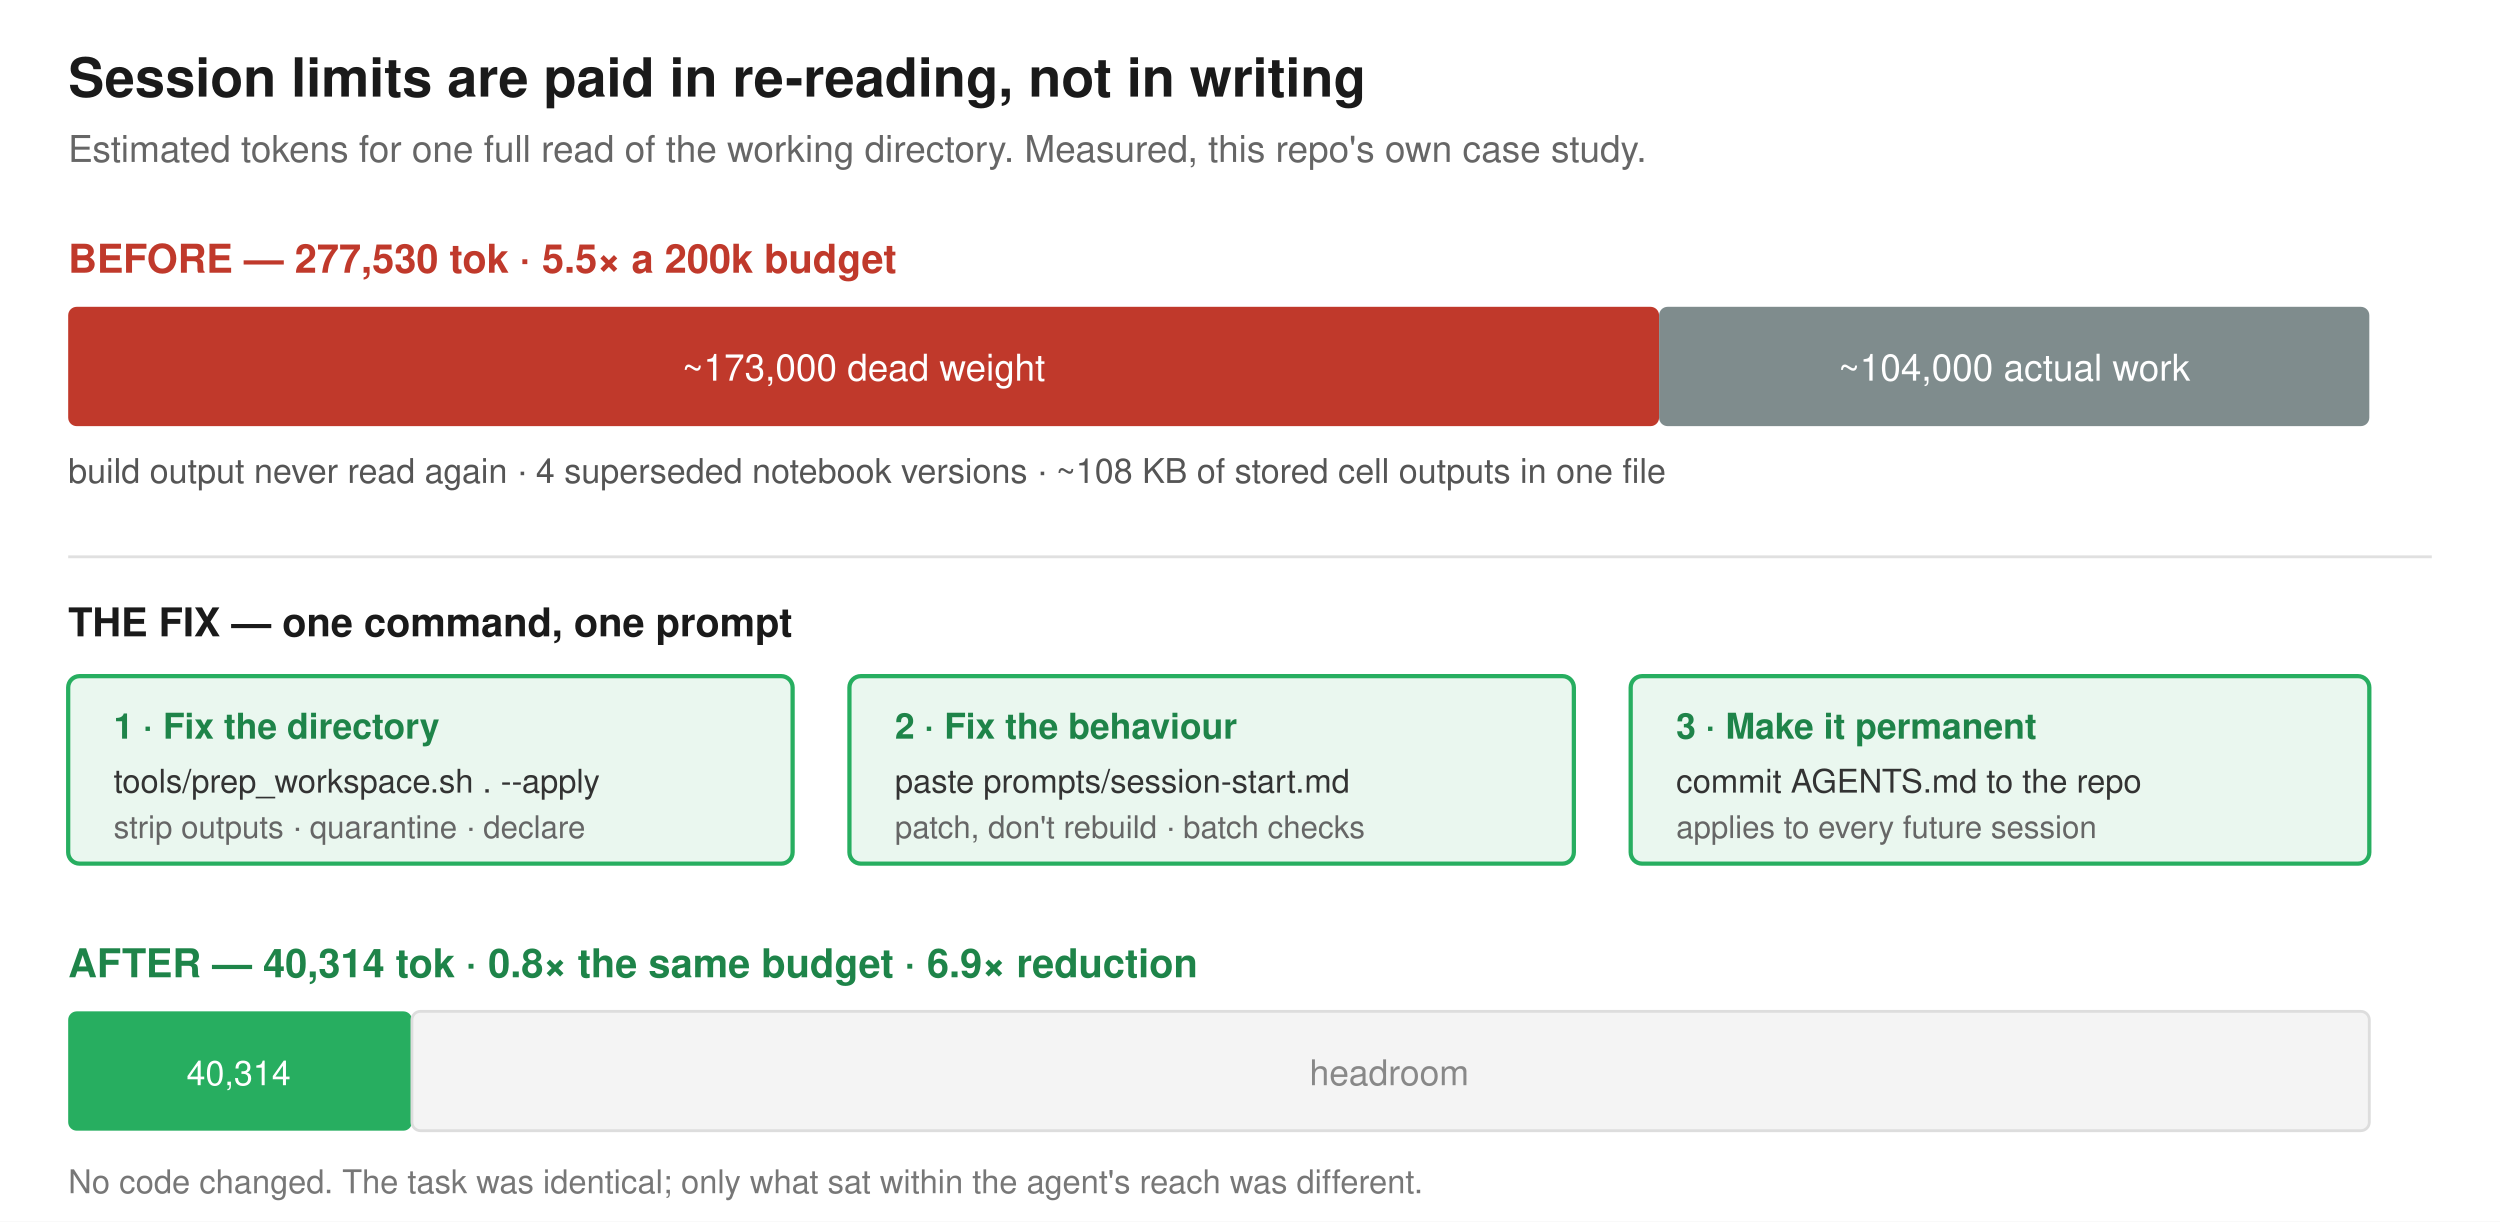
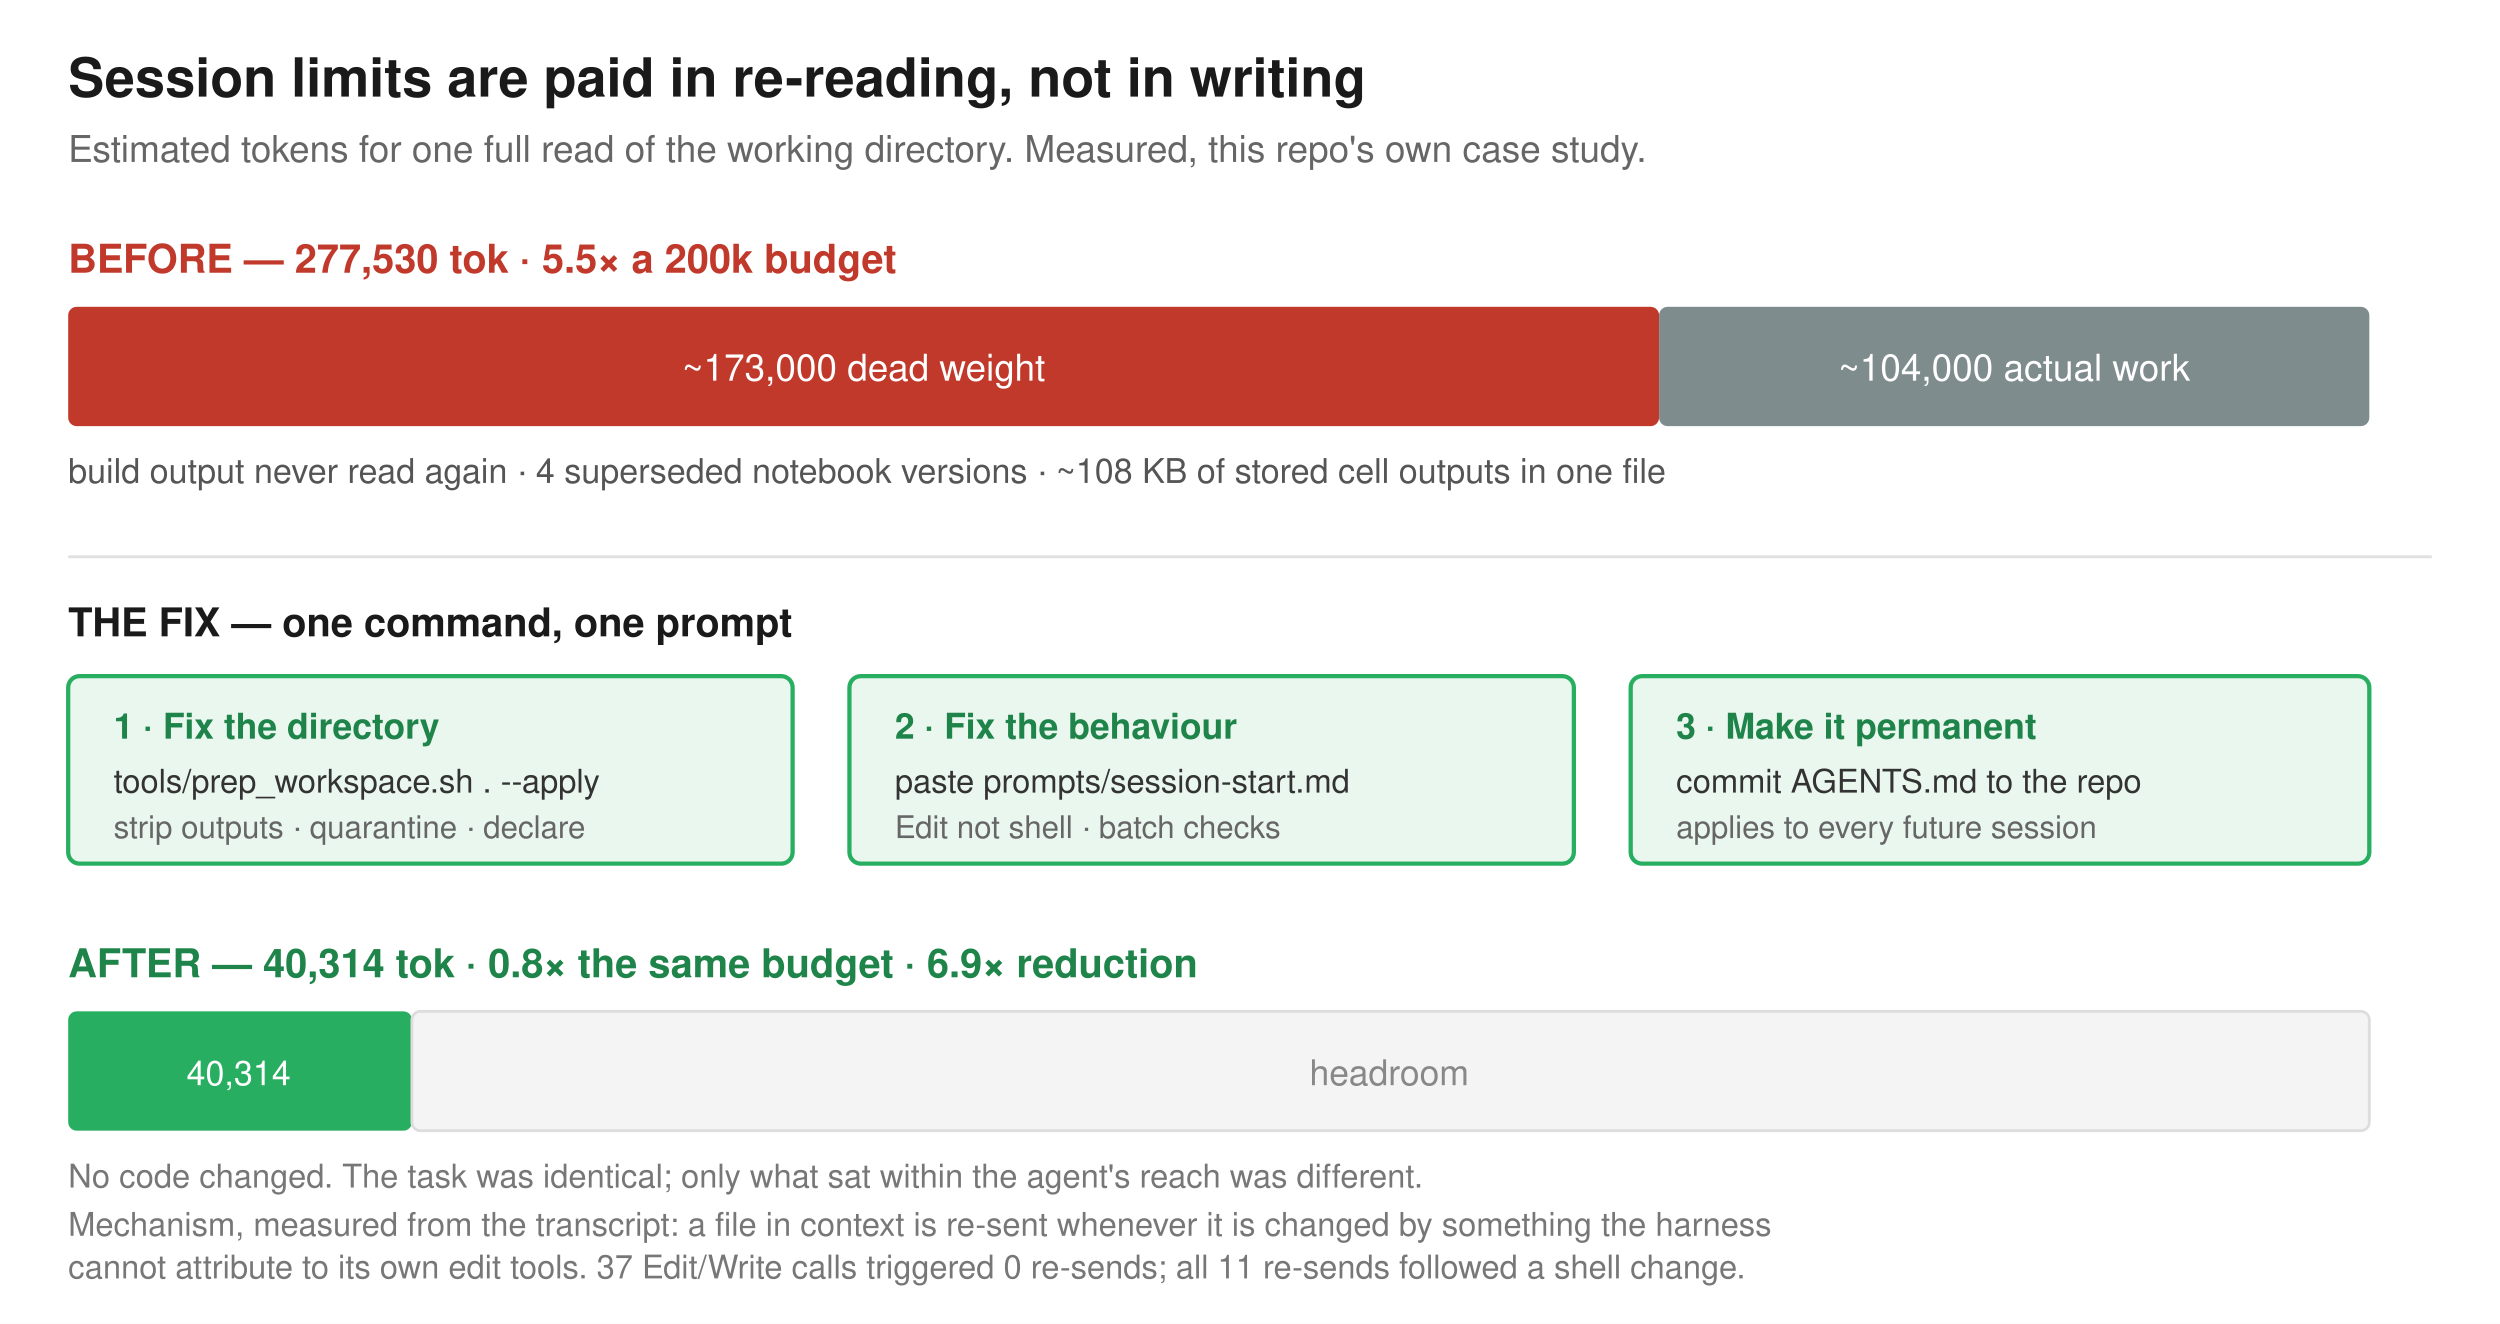
- <svg xmlns="http://www.w3.org/2000/svg" width="880" height="430" viewBox="0 0 880 430" font-family="Helvetica, Arial, sans-serif">
-   <rect width="880" height="430" fill="#ffffff" />
+ <svg xmlns="http://www.w3.org/2000/svg" width="880" height="466" viewBox="0 0 880 466" font-family="Helvetica, Arial, sans-serif">
+   <rect width="880" height="466" fill="#ffffff" />
  <text x="24" y="34" font-size="19" font-weight="bold" fill="#1a1a1a">Session limits are paid in re-reading, not in writing</text>
  <text x="24" y="57" font-size="13" fill="#666">Estimated tokens for one full read of the working directory. Measured, this repo's own case study.</text>
  <text x="24" y="96" font-size="14" font-weight="bold" fill="#c0392b">BEFORE — 277,530 tok  ·  5.5× a 200k budget</text>
  <rect x="24" y="108" width="560" height="42" fill="#c0392b" rx="3" />
  <rect x="584" y="108" width="250" height="42" fill="#7f8c8d" rx="3" />
  <text x="304" y="134" font-size="13" fill="#fff" text-anchor="middle">~173,000 dead weight</text>
  <text x="709" y="134" font-size="13" fill="#fff" text-anchor="middle">~104,000 actual work</text>
  <text x="24" y="170" font-size="12" fill="#555">build output never read again  ·  4 superseded notebook versions  ·  ~108 KB of stored cell outputs in one file</text>
  <line x1="24" y1="196" x2="856" y2="196" stroke="#e0e0e0" stroke-width="1" />
  <text x="24" y="224" font-size="14" font-weight="bold" fill="#1a1a1a">THE FIX — one command, one prompt</text>
  <rect x="24" y="238" width="255" height="66" fill="#eaf7ef" stroke="#27ae60" stroke-width="1.5" rx="4" />
  <text x="40" y="260" font-size="12.5" font-weight="bold" fill="#1e8449">1 · Fix the directory</text>
  <text x="40" y="279" font-size="11.5" fill="#333">tools/prep_workspace.sh . --apply</text>
  <text x="40" y="295" font-size="11" fill="#666">strip outputs · quarantine · declare</text>
  <rect x="299" y="238" width="255" height="66" fill="#eaf7ef" stroke="#27ae60" stroke-width="1.5" rx="4" />
  <text x="315" y="260" font-size="12.5" font-weight="bold" fill="#1e8449">2 · Fix the behaviour</text>
  <text x="315" y="279" font-size="11.5" fill="#333">paste prompts/session-start.md</text>
-   <text x="315" y="295" font-size="11" fill="#666">patch, don't rebuild · batch checks</text>
+   <text x="315" y="295" font-size="11" fill="#666">Edit not shell · batch checks</text>
  <rect x="574" y="238" width="260" height="66" fill="#eaf7ef" stroke="#27ae60" stroke-width="1.5" rx="4" />
  <text x="590" y="260" font-size="12.5" font-weight="bold" fill="#1e8449">3 · Make it permanent</text>
  <text x="590" y="279" font-size="11.5" fill="#333">commit AGENTS.md to the repo</text>
  <text x="590" y="295" font-size="11" fill="#666">applies to every future session</text>
  <text x="24" y="344" font-size="14" font-weight="bold" fill="#1e8449">AFTER — 40,314 tok  ·  0.8× the same budget  ·  6.9× reduction</text>
  <rect x="24" y="356" width="121" height="42" fill="#27ae60" rx="3" />
  <rect x="145" y="356" width="689" height="42" fill="#f4f4f4" stroke="#ddd" rx="3" />
  <text x="84" y="382" font-size="12" fill="#fff" text-anchor="middle">40,314</text>
  <text x="489" y="382" font-size="12.5" fill="#888" text-anchor="middle">headroom</text>
-   <text x="24" y="420" font-size="11.5" fill="#777">No code changed. The task was identical; only what sat within the agent's reach was different.</text>
+   <text x="24" y="418" font-size="11.5" fill="#777">No code changed. The task was identical; only what sat within the agent's reach was different.</text>
+   <text x="24" y="435" font-size="11.5" fill="#777">Mechanism, measured from the transcript: a file in context is re-sent whenever it is changed by something the harness</text>
+   <text x="24" y="450" font-size="11.5" fill="#777">cannot attribute to its own edit tools. 37 Edit/Write calls triggered 0 re-sends; all 11 re-sends followed a shell change.</text>
</svg>
